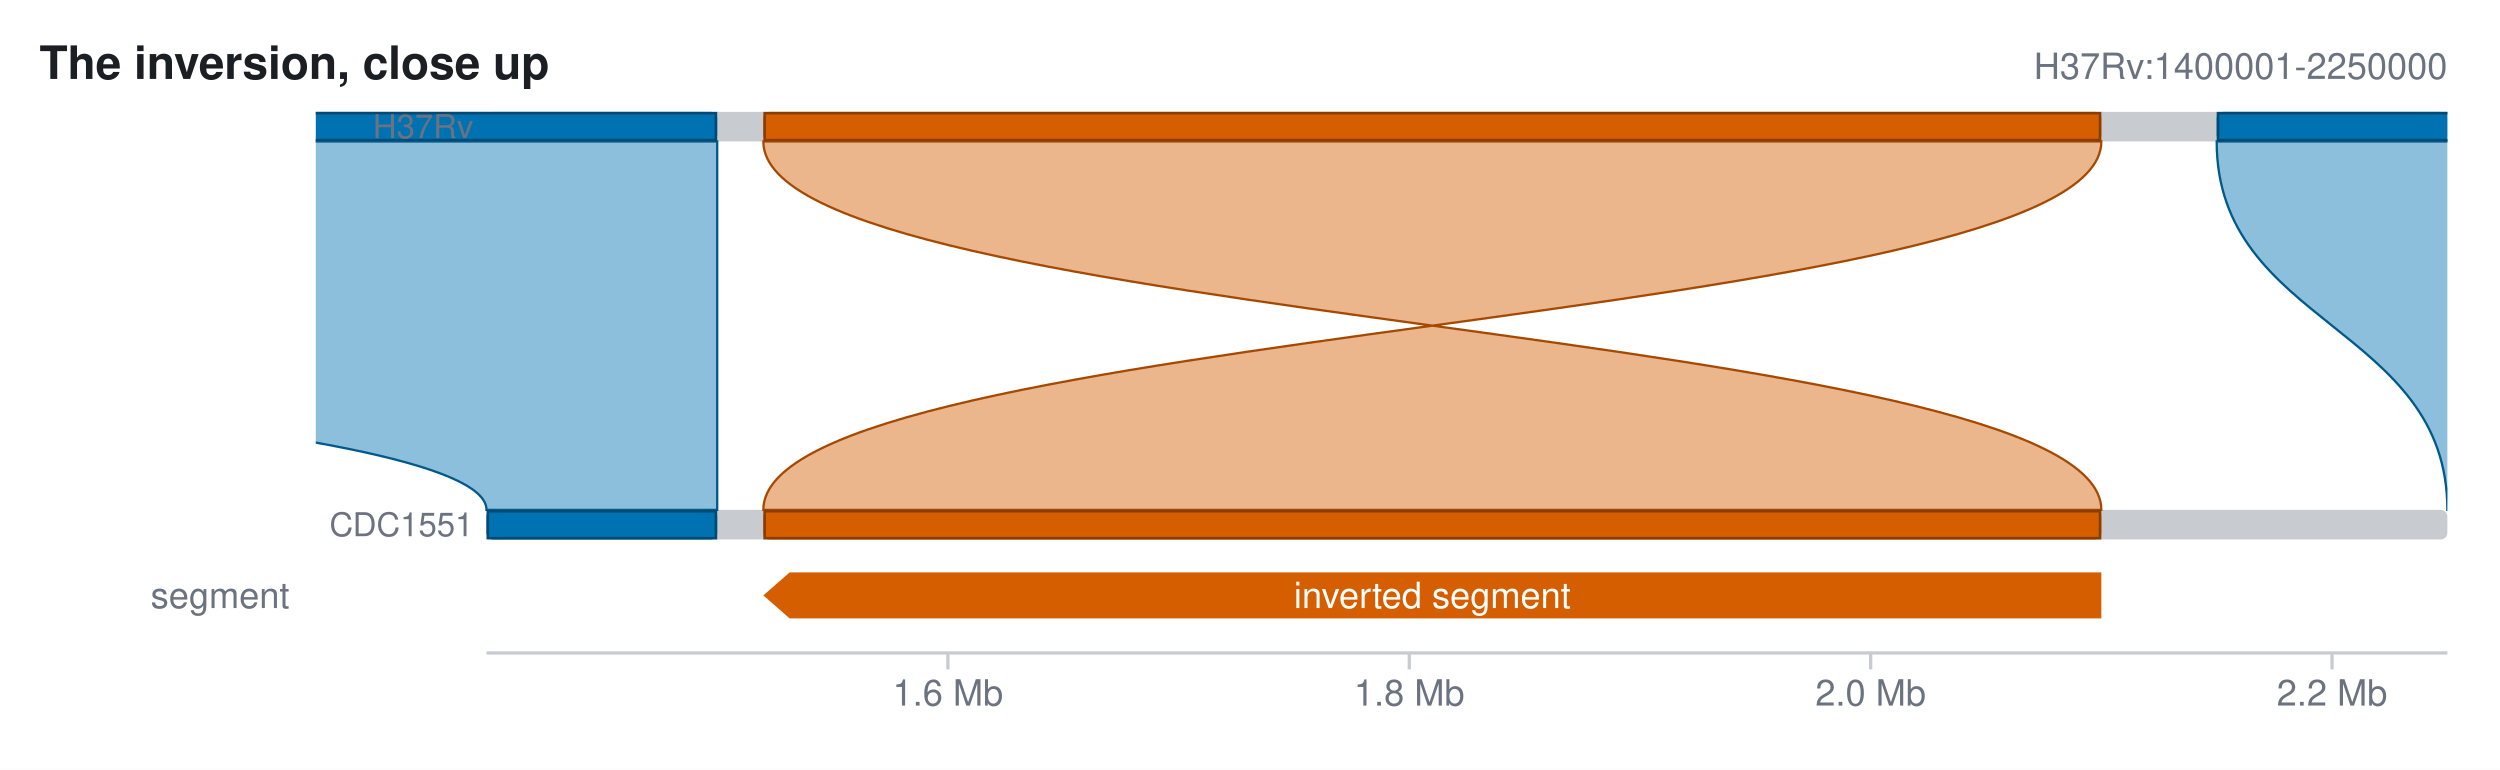
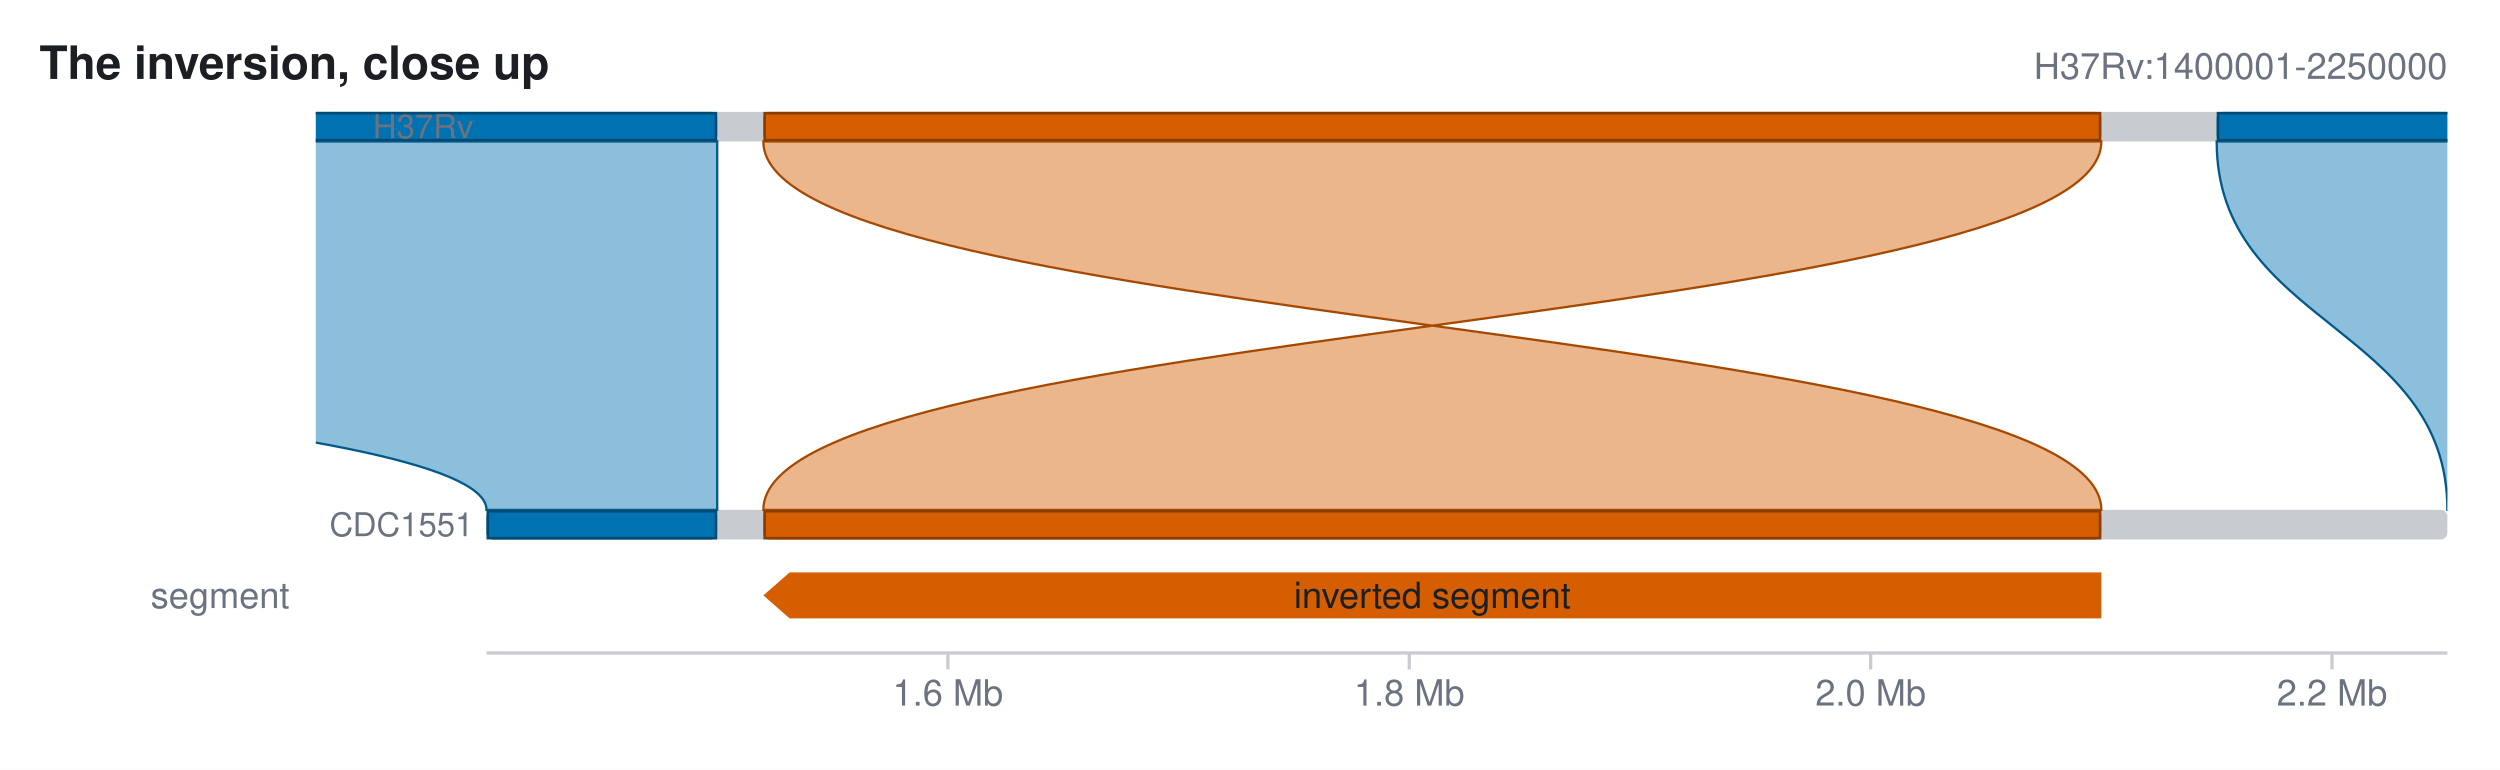
<svg xmlns="http://www.w3.org/2000/svg" width="760" height="234" viewBox="0 0 760 234" font-family="Helvetica, Arial, sans-serif" role="img" aria-labelledby="karyon-title karyon-desc">
  <defs>
    <clipPath id="karyon-clip-0">
      <rect x="96" y="34" width="648" height="130" />
    </clipPath>
    <clipPath id="karyon-clip-1">
-       <rect x="96" y="174" width="648" height="14" />
+       <rect x="147.9" y="174" width="596.1" height="14" />
    </clipPath>
    <clipPath id="karyon-clip-2">
-       <rect x="96" y="198" width="648" height="26" />
+       <rect x="147.9" y="198" width="596.1" height="26" />
    </clipPath>
  </defs>
  <rect x="0" y="0" width="760" height="234" fill="#ffffff" />
  <text x="12" y="24" fill="#1b1f23" font-size="14" text-anchor="start" font-weight="bold">The inversion, close up</text>
  <text x="744" y="24" fill="#6b7280" font-size="11" text-anchor="end">H37Rv:1400001-2250000</text>
  <g clip-path="url(#karyon-clip-0)">
    <rect x="147.9" y="34" width="596.1" height="9" rx="2" fill="#c8ccd1" />
    <rect x="147.9" y="155" width="596.1" height="9" rx="2" fill="#c8ccd1" />
    <g>
      <path d="M-833.912 43 C-833.912 99 147.9 99 147.9 155 L218.029 155 C218.029 99 218.029 99 218.029 43 Z" fill="#0072b2" fill-opacity="0.45" />
      <path d="M-833.912 43 C-833.912 99 147.9 99 147.9 155 L218.029 155 C218.029 99 218.029 99 218.029 43 Z" fill="none" stroke="#00598b" stroke-width="0.7" />
      <rect x="-833.912" y="34" width="1051.941" height="9" rx="2" fill="#0072b2" />
      <rect x="-833.512" y="34.4" width="1051.141" height="8.2" fill="none" stroke="#004a74" stroke-width="0.8" />
      <rect x="147.9" y="155" width="70.129" height="9" rx="2" fill="#0072b2" />
      <rect x="148.3" y="155.4" width="69.329" height="8.2" fill="none" stroke="#004a74" stroke-width="0.8" />
    </g>
    <g>
      <path d="M232.055 43 C232.055 99 638.806 99 638.806 155 L232.055 155 C232.055 99 638.806 99 638.806 43 Z" fill="#d55e00" fill-opacity="0.45" />
      <path d="M232.055 43 C232.055 99 638.806 99 638.806 155 L232.055 155 C232.055 99 638.806 99 638.806 43 Z" fill="none" stroke="#a64900" stroke-width="0.7" />
      <rect x="232.055" y="34" width="406.751" height="9" rx="2" fill="#d55e00" />
      <rect x="232.455" y="34.4" width="405.951" height="8.2" fill="none" stroke="#8a3d00" stroke-width="0.8" />
      <rect x="232.055" y="155" width="406.751" height="9" rx="2" fill="#d55e00" />
      <rect x="232.455" y="155.4" width="405.951" height="8.2" fill="none" stroke="#8a3d00" stroke-width="0.8" />
    </g>
    <g>
      <path d="M673.871 43 C673.871 99 744 99 744 155 L745.5 155 C745.5 99 989.453 99 989.453 43 Z" fill="#0072b2" fill-opacity="0.45" />
      <path d="M673.871 43 C673.871 99 744 99 744 155 L745.5 155 C745.5 99 989.453 99 989.453 43 Z" fill="none" stroke="#00598b" stroke-width="0.7" />
      <rect x="673.871" y="34" width="315.582" height="9" rx="2" fill="#0072b2" />
      <rect x="674.271" y="34.4" width="314.782" height="8.2" fill="none" stroke="#004a74" stroke-width="0.8" />
      <rect x="744" y="155" width="1.5" height="9" rx="0.75" fill="#0072b2" />
      <rect x="744.4" y="155.4" width="0.7" height="8.2" fill="none" stroke="#004a74" stroke-width="0.8" />
    </g>
    <text x="143.9" y="42" fill="#6b7280" font-size="10" text-anchor="end">H37Rv</text>
    <text x="143.9" y="163" fill="#6b7280" font-size="10" text-anchor="end">CDC1551</text>
  </g>
  <text x="88" y="184.85" fill="#6b7280" font-size="11" text-anchor="end">segment</text>
  <g clip-path="url(#karyon-clip-1)">
    <g>
      <polygon points="638.806,174 240.055,174 232.055,181 240.055,188 638.806,188" fill="#d55e00" />
-       <text x="435.431" y="184.85" fill="#ffffff" font-size="11" text-anchor="middle">inverted segment</text>
+       <text x="435.431" y="184.85" fill="#1b1f23" font-size="11" text-anchor="middle">inverted segment</text>
    </g>
  </g>
  <g clip-path="url(#karyon-clip-2)">
    <line x1="147.9" y1="198.5" x2="744" y2="198.5" stroke="#c8ccd1" stroke-width="1" />
    <line x1="288.158" y1="198.5" x2="288.158" y2="203.5" stroke="#c8ccd1" stroke-width="1" />
    <text x="288.158" y="214.5" fill="#6b7280" font-size="11" text-anchor="middle">1.6 Mb</text>
    <line x1="428.417" y1="198.5" x2="428.417" y2="203.5" stroke="#c8ccd1" stroke-width="1" />
    <text x="428.417" y="214.5" fill="#6b7280" font-size="11" text-anchor="middle">1.8 Mb</text>
    <line x1="568.676" y1="198.5" x2="568.676" y2="203.5" stroke="#c8ccd1" stroke-width="1" />
    <text x="568.676" y="214.5" fill="#6b7280" font-size="11" text-anchor="middle">2.0 Mb</text>
    <line x1="708.935" y1="198.5" x2="708.935" y2="203.5" stroke="#c8ccd1" stroke-width="1" />
    <text x="708.935" y="214.5" fill="#6b7280" font-size="11" text-anchor="middle">2.2 Mb</text>
  </g>
</svg>
